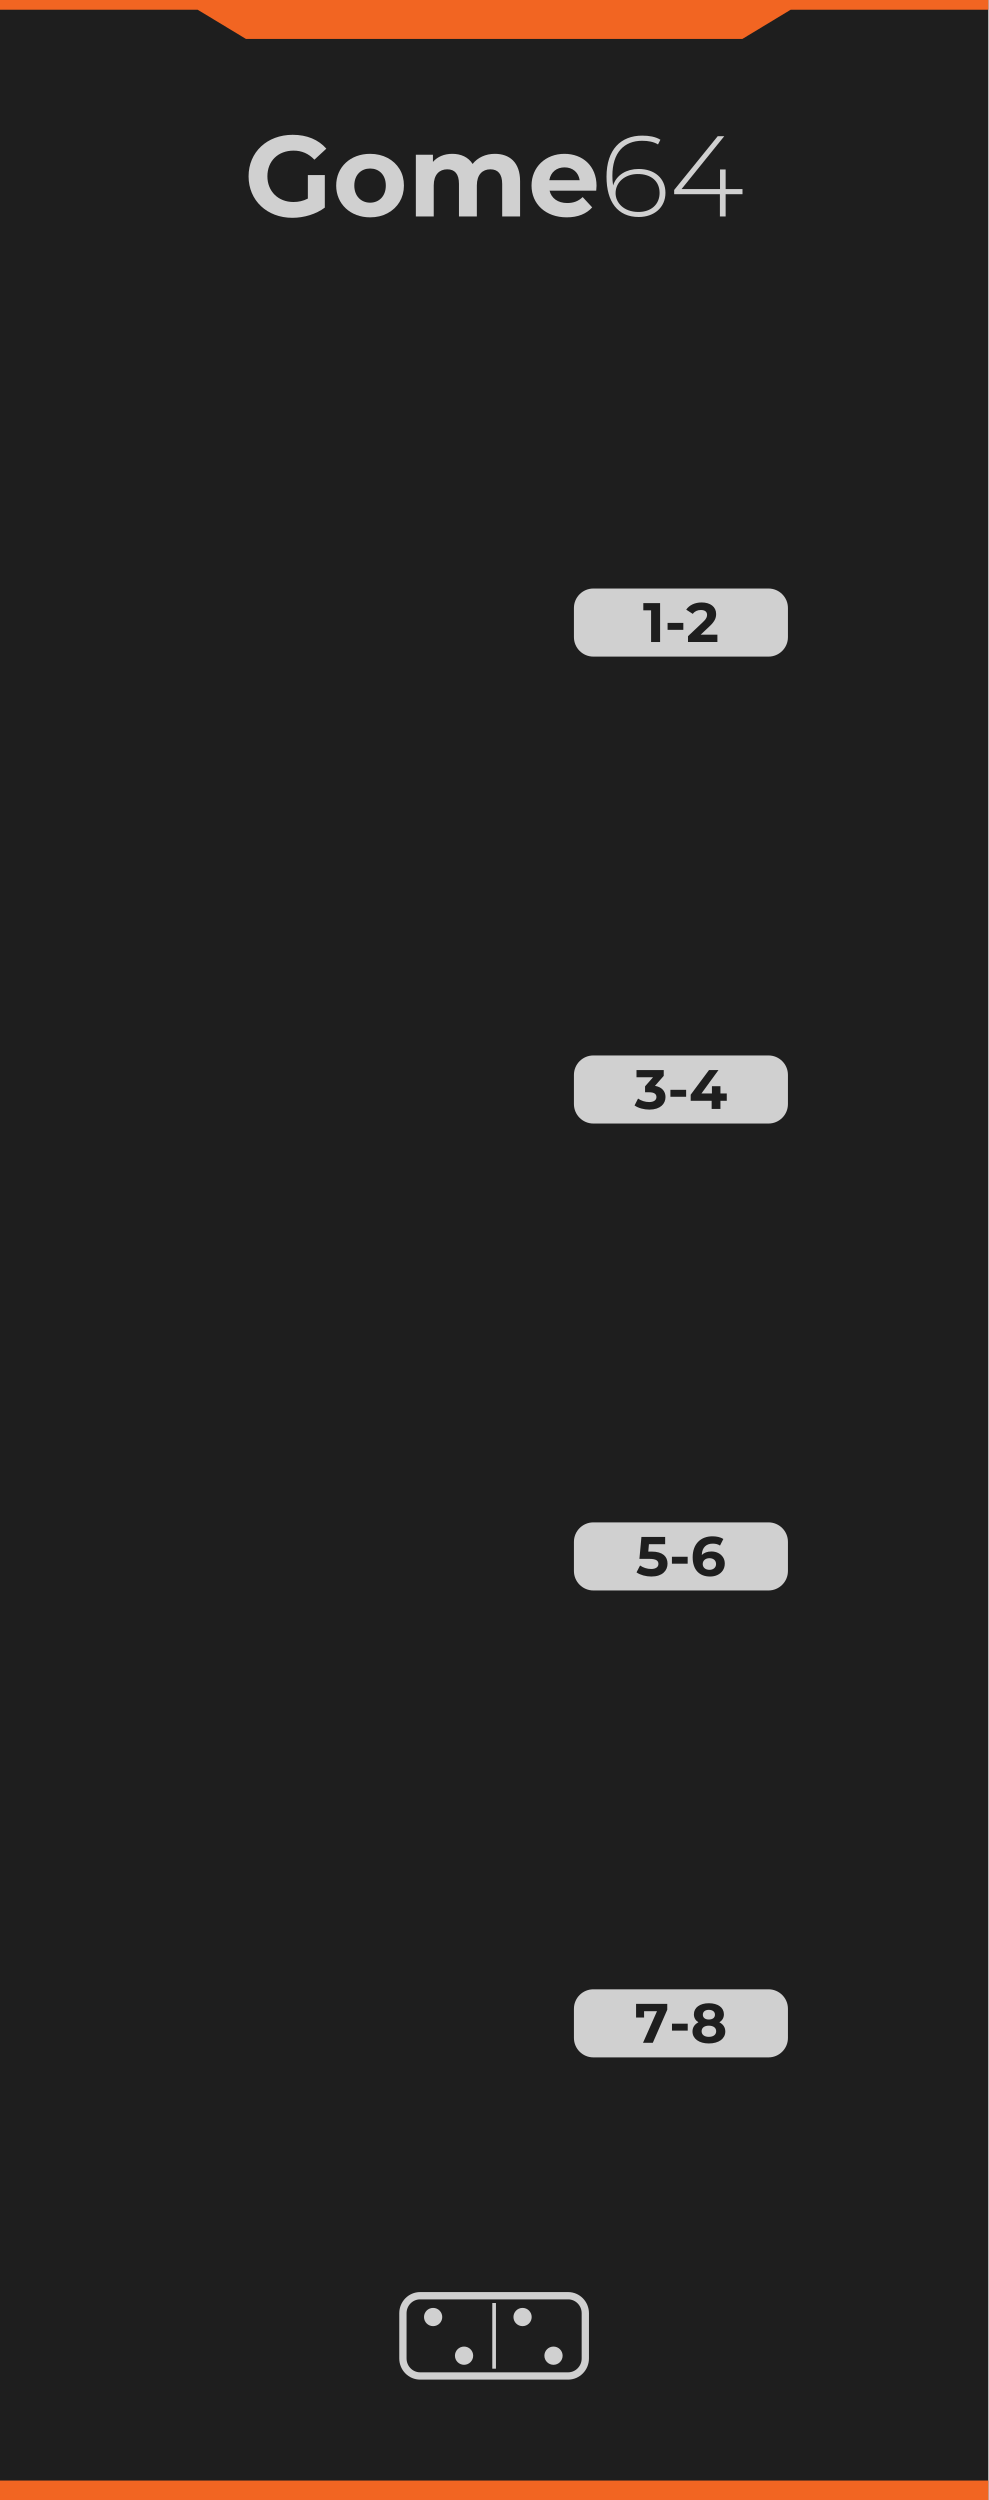
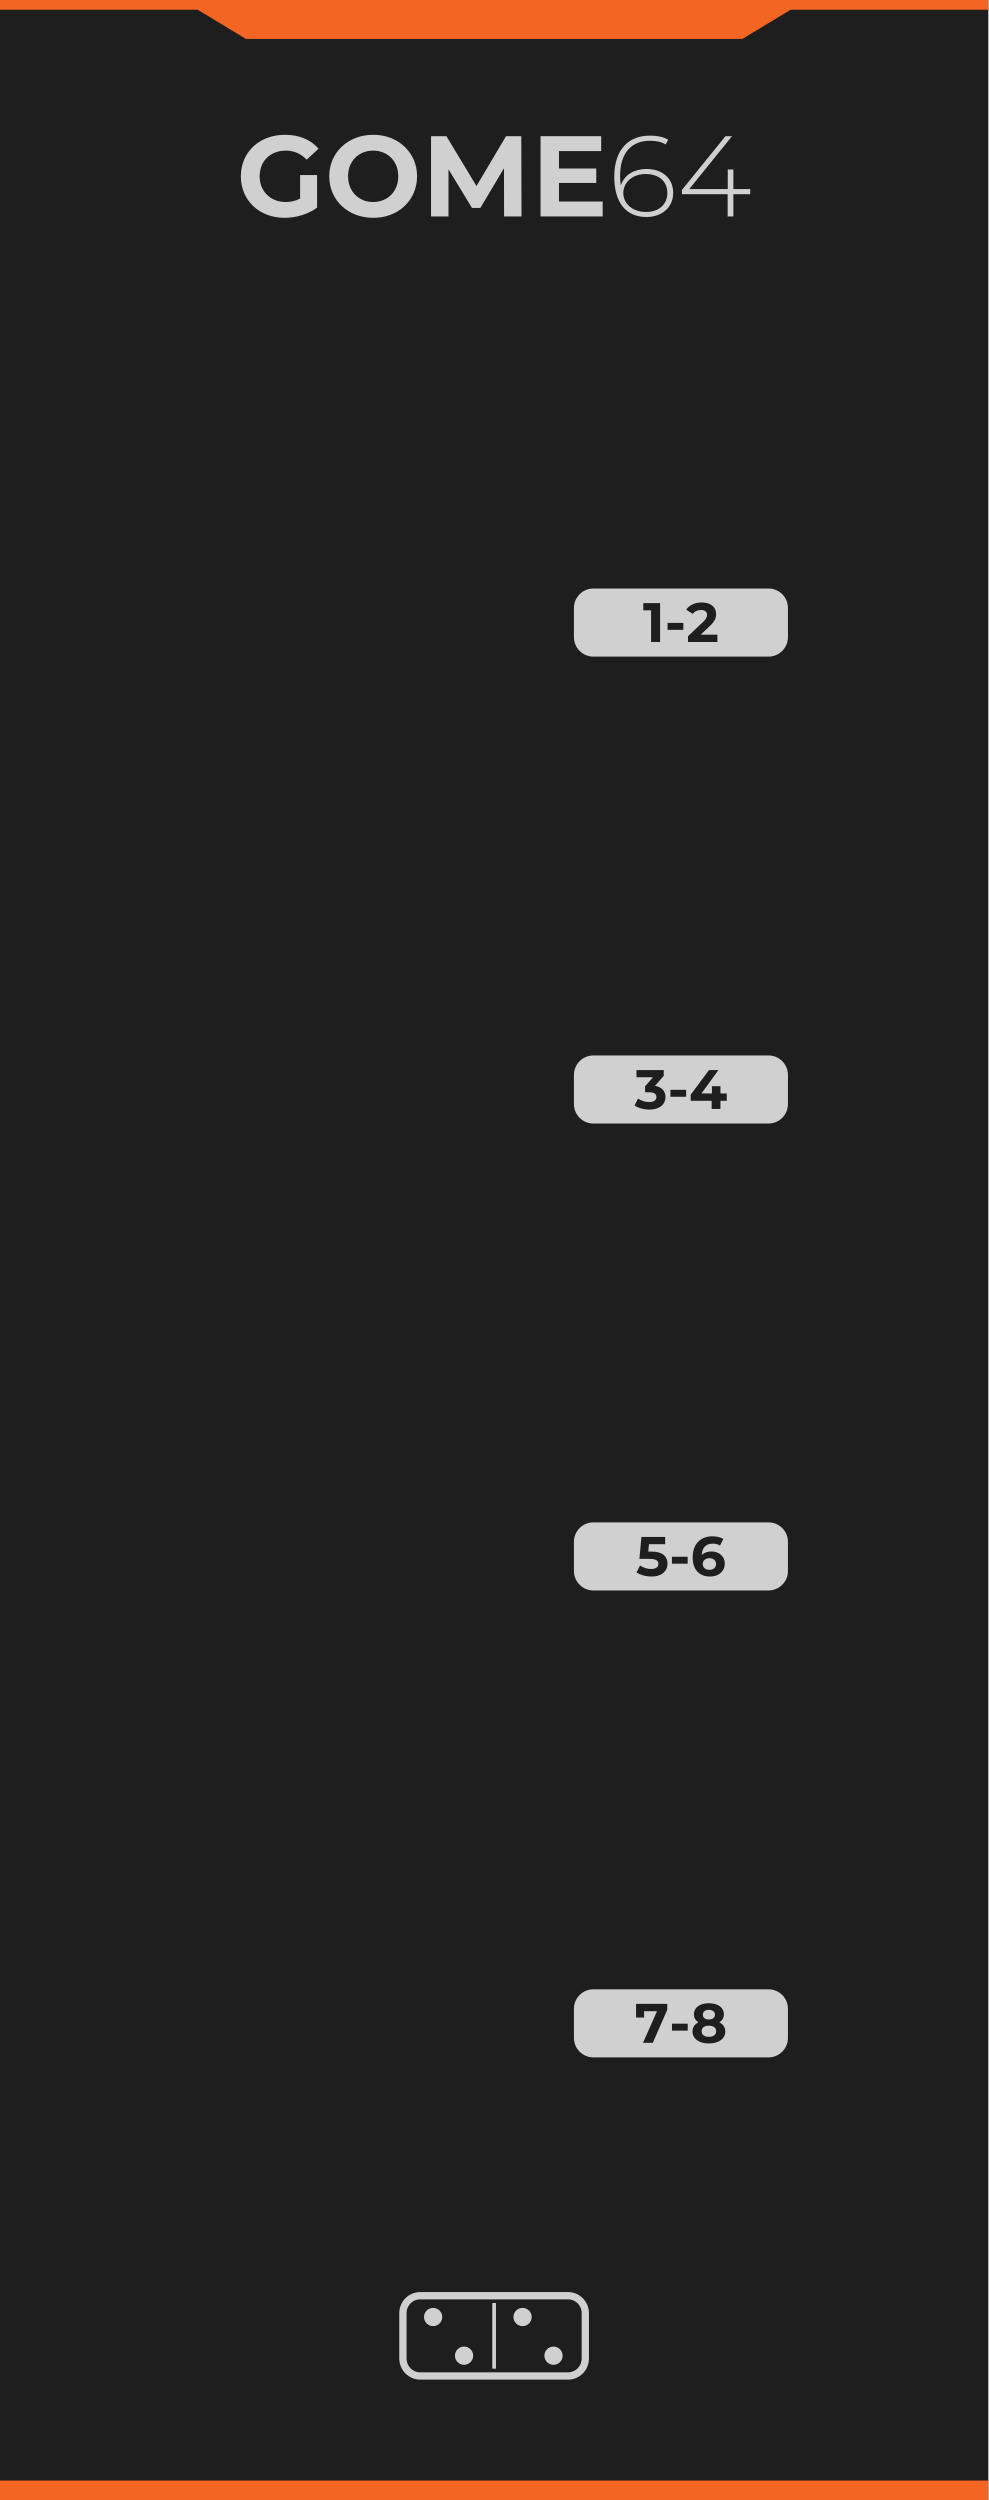
<svg xmlns="http://www.w3.org/2000/svg" width="50.8mm" height="128.5mm" viewBox="0 0 50.8 128.5">
  <rect width="50.8" height="128.5" fill="#1e1e1e" />
  <polygon points="     0,0 50.8,0 50.8,0.5     40.64,0.5 38.16,2.0 12.64,2.0 10.16,0.5     0,0.5   " fill="#f26522" />
  <rect x="0" y="127.5" width="50.8" height="1.0" fill="#f26522" />
  <g id="title">
-     <path fill="#d0d0d0" fill-rule="evenodd" d="M15.029 11.196C15.618 11.196 16.248 11.009 16.696 10.671V8.998H15.824V10.207C15.586 10.332 15.338 10.383 15.082 10.383C14.296 10.383 13.744 9.832 13.744 9.062C13.744 8.277 14.292 7.742 15.093 7.742C15.51 7.742 15.861 7.894 16.16 8.208L16.773 7.642C16.372 7.179 15.777 6.929 15.046 6.929C13.726 6.929 12.777 7.821 12.777 9.062C12.777 10.304 13.724 11.196 15.029 11.196Z" />
-     <path fill="#d0d0d0" fill-rule="evenodd" d="M19.024 11.172C19.358 11.172 19.656 11.101 19.92 10.96C20.446 10.677 20.762 10.168 20.762 9.54C20.762 9.218 20.688 8.935 20.538 8.691C20.24 8.204 19.692 7.907 19.024 7.907C18.01 7.907 17.28 8.585 17.28 9.54C17.28 10.483 18.01 11.172 19.024 11.172ZM19.024 10.418C18.564 10.418 18.211 10.082 18.211 9.54C18.211 8.986 18.564 8.662 19.024 8.662C19.484 8.662 19.831 8.986 19.831 9.54C19.831 10.082 19.484 10.418 19.024 10.418Z" />
-     <path fill="#d0d0d0" fill-rule="evenodd" d="M21.375 11.125H22.294V9.534C22.294 8.968 22.589 8.703 22.99 8.703C23.375 8.703 23.591 8.941 23.591 9.451V11.125H24.51V9.534C24.51 8.968 24.805 8.703 25.206 8.703C25.591 8.703 25.812 8.941 25.812 9.451V11.125H26.732V9.31C26.732 8.344 26.19 7.907 25.435 7.907C24.958 7.907 24.548 8.102 24.292 8.427C24.074 8.077 23.693 7.907 23.249 7.907C22.84 7.907 22.49 8.049 22.253 8.322V7.955H21.375Z" />
-     <path fill="#d0d0d0" fill-rule="evenodd" d="M29.13 11.172C29.704 11.172 30.148 10.989 30.438 10.659L29.949 10.129C29.737 10.333 29.492 10.436 29.154 10.436C28.674 10.436 28.339 10.19 28.248 9.799H30.645C30.652 9.721 30.662 9.622 30.662 9.552C30.662 8.526 29.943 7.907 29.012 7.907C28.046 7.907 27.321 8.585 27.321 9.54C27.321 10.483 28.046 11.172 29.13 11.172ZM28.239 9.244C28.31 8.848 28.609 8.603 29.018 8.603C29.437 8.603 29.734 8.858 29.796 9.263H28.236Z" />
-     <path fill="#d0d0d0" fill-rule="evenodd" d="M32.831 11.154C33.621 11.154 34.204 10.665 34.204 9.911C34.204 9.169 33.65 8.685 32.825 8.685C32.201 8.685 31.683 8.992 31.513 9.534C31.483 9.346 31.476 9.163 31.476 9.039C31.476 7.837 32.081 7.236 33.008 7.236C33.322 7.236 33.609 7.291 33.821 7.424L33.945 7.183C33.693 7.026 33.361 6.971 33.008 6.971C31.912 6.971 31.175 7.684 31.175 9.086C31.175 10.371 31.747 11.154 32.831 11.154ZM32.819 10.895C32.053 10.895 31.641 10.412 31.641 9.929C31.641 9.375 32.112 8.945 32.784 8.945C33.483 8.945 33.903 9.328 33.903 9.917C33.903 10.506 33.467 10.895 32.819 10.895Z" />
-     <path fill="#d0d0d0" fill-rule="evenodd" d="M34.652 9.982H37.003V11.125H37.298V9.982H38.164V9.717H37.298V8.709H37.009V9.717H35.032L37.227 7.0H36.891L34.652 9.764Z" />
+     <path fill="#d0d0d0" fill-rule="evenodd" d="M14.631 11.196C15.22 11.196 15.851 11.009 16.298 10.671V8.998H15.426V10.207C15.188 10.332 14.94 10.383 14.684 10.383C13.898 10.383 13.346 9.832 13.346 9.062C13.346 8.277 13.894 7.742 14.696 7.742C15.112 7.742 15.464 7.894 15.762 8.208L16.375 7.642C15.974 7.179 15.379 6.929 14.648 6.929C13.328 6.929 12.38 7.821 12.38 9.062C12.38 10.304 13.327 11.196 14.631 11.196Z" />
+     <path fill="#d0d0d0" fill-rule="evenodd" d="M19.186 11.196C20.152 11.196 20.924 10.698 21.266 9.914C21.495 9.388 21.493 8.722 21.266 8.211C20.924 7.439 20.158 6.929 19.18 6.929C17.892 6.929 16.923 7.837 16.923 9.062C16.923 10.288 17.882 11.196 19.186 11.196ZM19.18 10.383C18.995 10.383 18.825 10.351 18.667 10.288C18.196 10.1 17.89 9.64 17.89 9.062C17.89 8.277 18.442 7.742 19.18 7.742C19.919 7.742 20.471 8.277 20.471 9.062C20.471 9.848 19.919 10.383 19.18 10.383Z" />
+     <path fill="#d0d0d0" fill-rule="evenodd" d="M22.156 11.125H23.052V8.702L24.26 10.689H24.69L25.904 8.649L25.91 11.125H26.805L26.794 7.0H26.01L24.491 9.561L22.946 7.0H22.156Z" />
+     <path fill="#d0d0d0" fill-rule="evenodd" d="M27.784 11.125H30.978V10.359H28.732V9.404H30.648V8.662H28.732V7.766H30.901V7.0H27.784Z" />
+     <path fill="#d0d0d0" fill-rule="evenodd" d="M33.229 11.154C34.018 11.154 34.602 10.665 34.602 9.911C34.602 9.169 34.048 8.685 33.223 8.685C32.599 8.685 32.081 8.992 31.911 9.534C31.881 9.346 31.873 9.163 31.873 9.039C31.873 7.837 32.478 7.236 33.405 7.236C33.72 7.236 34.007 7.291 34.219 7.424L34.342 7.183C34.091 7.026 33.759 6.971 33.405 6.971C32.309 6.971 31.573 7.684 31.573 9.086C31.573 10.371 32.144 11.154 33.229 11.154ZM33.217 10.895C32.451 10.895 32.038 10.412 32.038 9.929C32.038 9.375 32.51 8.945 33.182 8.945C33.881 8.945 34.301 9.328 34.301 9.917C34.301 10.506 33.865 10.895 33.217 10.895Z" />
+     <path fill="#d0d0d0" fill-rule="evenodd" d="M35.05 9.982H37.401V11.125H37.695V9.982H38.562V9.717H37.695V8.709H37.407V9.717H35.429L37.625 7.0H37.289L35.05 9.764Z" />
  </g>
  <rect x="29.5" y="30.25" width="11" height="3.5" rx="1.0" fill="#d0d0d0" />
  <g transform="translate(29.5, 0)">
    <path fill="#1e1e1e" fill-rule="evenodd" d="M3.966 33.0H4.429V31.0H3.566V31.371H3.966Z" />
    <path fill="#1e1e1e" fill-rule="evenodd" d="M4.814 32.374H5.623V32.017H4.814Z" />
    <path fill="#1e1e1e" fill-rule="evenodd" d="M5.863 33.0H7.374V32.623H6.513L6.974 32.189C7.254 31.926 7.309 31.751 7.309 31.557C7.309 31.191 7.011 30.966 6.566 30.966C6.208 30.966 5.924 31.109 5.771 31.337L6.109 31.554C6.208 31.417 6.355 31.354 6.523 31.354C6.732 31.354 6.843 31.443 6.843 31.603C6.843 31.694 6.817 31.806 6.634 31.971L5.863 32.7Z" />
  </g>
  <rect x="29.5" y="54.25" width="11" height="3.5" rx="1.0" fill="#d0d0d0" />
  <g transform="translate(29.5, 0)">
    <path fill="#1e1e1e" fill-rule="evenodd" d="M3.879 57.034C4.45 57.034 4.707 56.726 4.707 56.389C4.707 56.094 4.523 55.872 4.165 55.813L4.616 55.3V55.0H3.216V55.371H4.067L3.656 55.837V56.143H3.867C4.13 56.143 4.241 56.236 4.241 56.389C4.241 56.549 4.1 56.646 3.867 56.646C3.661 56.646 3.448 56.576 3.296 56.466L3.116 56.82C3.306 56.957 3.6 57.034 3.879 57.034Z" />
    <path fill="#1e1e1e" fill-rule="evenodd" d="M4.959 56.374H5.767V56.017H4.959Z" />
    <path fill="#1e1e1e" fill-rule="evenodd" d="M6.001 56.58H7.079V57.0H7.53V56.58H7.856V56.203H7.53V55.829H7.093V56.203H6.555L7.43 55.0H6.944L6.001 56.269Z" />
  </g>
  <rect x="29.5" y="78.25" width="11" height="3.5" rx="1.0" fill="#d0d0d0" />
  <g transform="translate(29.5, 0)">
    <path fill="#1e1e1e" fill-rule="evenodd" d="M3.98 81.034C4.551 81.034 4.811 80.726 4.811 80.371C4.811 80.017 4.58 79.751 3.986 79.751H3.822L3.855 79.371H4.689V79.0H3.469L3.366 80.126H3.877C4.243 80.126 4.343 80.231 4.343 80.386C4.343 80.55 4.201 80.646 3.969 80.646C3.763 80.646 3.552 80.576 3.4 80.466L3.217 80.82C3.411 80.957 3.702 81.034 3.98 81.034Z" />
    <path fill="#1e1e1e" fill-rule="evenodd" d="M5.037 80.374H5.846V80.017H5.037Z" />
    <path fill="#1e1e1e" fill-rule="evenodd" d="M6.997 81.034C7.14 81.034 7.268 81.007 7.381 80.953C7.608 80.844 7.754 80.639 7.754 80.369C7.754 80.243 7.723 80.133 7.661 80.04C7.538 79.853 7.325 79.746 7.066 79.746C6.858 79.746 6.69 79.807 6.572 79.926L6.573 79.908C6.592 79.535 6.804 79.343 7.134 79.343C7.271 79.343 7.398 79.367 7.509 79.443L7.68 79.103C7.539 79.011 7.336 78.966 7.123 78.966C6.523 78.966 6.103 79.351 6.103 80.043C6.103 80.689 6.449 81.034 6.997 81.034ZM6.971 80.689C6.749 80.689 6.62 80.563 6.62 80.391C6.62 80.214 6.76 80.091 6.966 80.091C7.171 80.091 7.306 80.209 7.306 80.391C7.306 80.569 7.166 80.689 6.971 80.689Z" />
  </g>
  <rect x="29.5" y="102.25" width="11" height="3.5" rx="1.0" fill="#d0d0d0" />
  <g transform="translate(29.5, 0)">
    <path fill="#1e1e1e" fill-rule="evenodd" d="M3.551 105.0H4.054L4.797 103.3V103.0H3.194V103.703H3.606V103.377H4.269Z" />
    <path fill="#1e1e1e" fill-rule="evenodd" d="M5.04 104.374H5.849V104.017H5.04Z" />
    <path fill="#1e1e1e" fill-rule="evenodd" d="M6.934 105.034C7.443 105.034 7.78 104.791 7.78 104.42C7.78 104.205 7.668 104.044 7.474 103.947C7.624 103.855 7.709 103.715 7.709 103.537C7.709 103.183 7.397 102.966 6.934 102.966C6.483 102.966 6.166 103.183 6.166 103.537C6.166 103.715 6.251 103.855 6.399 103.947C6.206 104.044 6.094 104.204 6.094 104.42C6.094 104.791 6.431 105.034 6.934 105.034ZM6.934 103.803C6.744 103.803 6.626 103.71 6.626 103.557C6.626 103.397 6.751 103.306 6.934 103.306C7.121 103.306 7.249 103.397 7.249 103.557C7.249 103.71 7.129 103.803 6.934 103.803ZM6.934 104.694C6.706 104.694 6.563 104.585 6.563 104.406C6.563 104.227 6.706 104.12 6.934 104.12C7.167 104.12 7.311 104.227 7.311 104.406C7.311 104.585 7.167 104.694 6.934 104.694Z" />
  </g>
  <g transform="translate(20.71,118.0) scale(0.75)">
    <rect x="0" y="0" width="12.5" height="5.5" rx="1.18" ry="1.2" fill="none" stroke="#d0d0d0" stroke-width="0.5" />
    <rect x="6.125" y="0.5" width="0.25" height="4.5" fill="#d0d0d0" />
    <circle cx="2.07" cy="1.46" r="0.625" fill="#d0d0d0" />
    <circle cx="4.19" cy="4.11" r="0.625" fill="#d0d0d0" />
    <circle cx="8.20" cy="1.46" r="0.625" fill="#d0d0d0" />
    <circle cx="10.32" cy="4.11" r="0.625" fill="#d0d0d0" />
  </g>
</svg>
